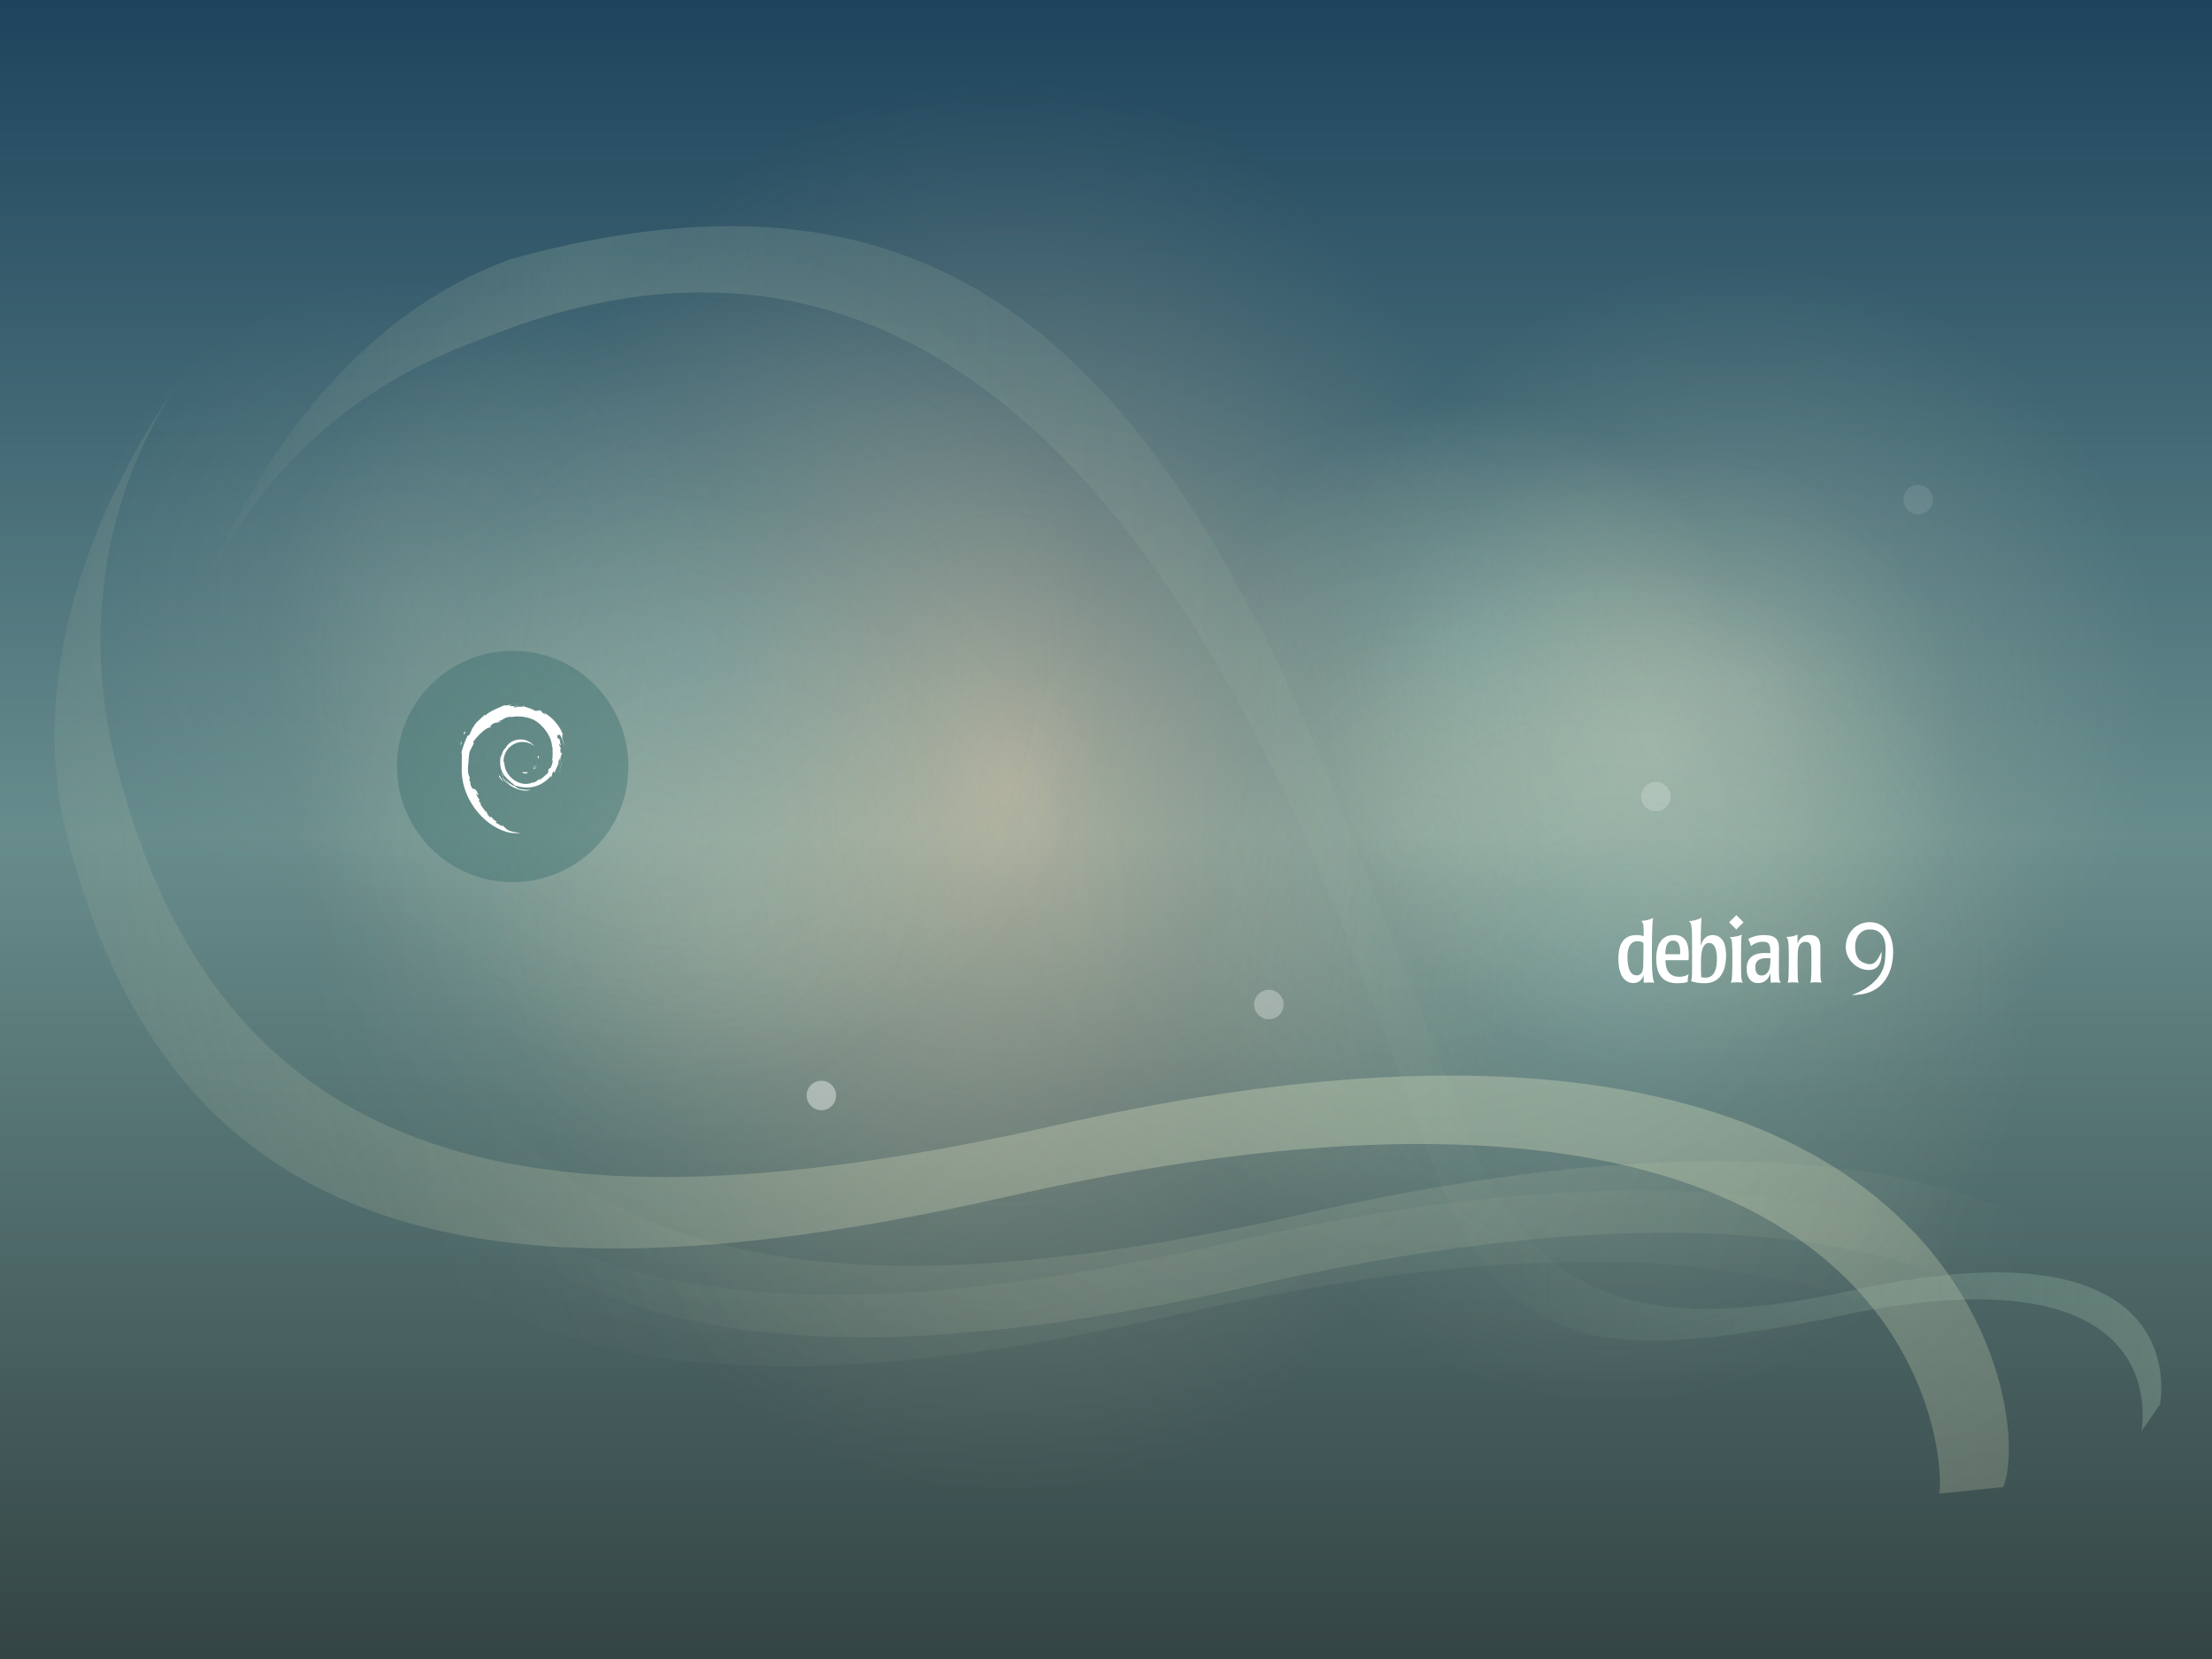
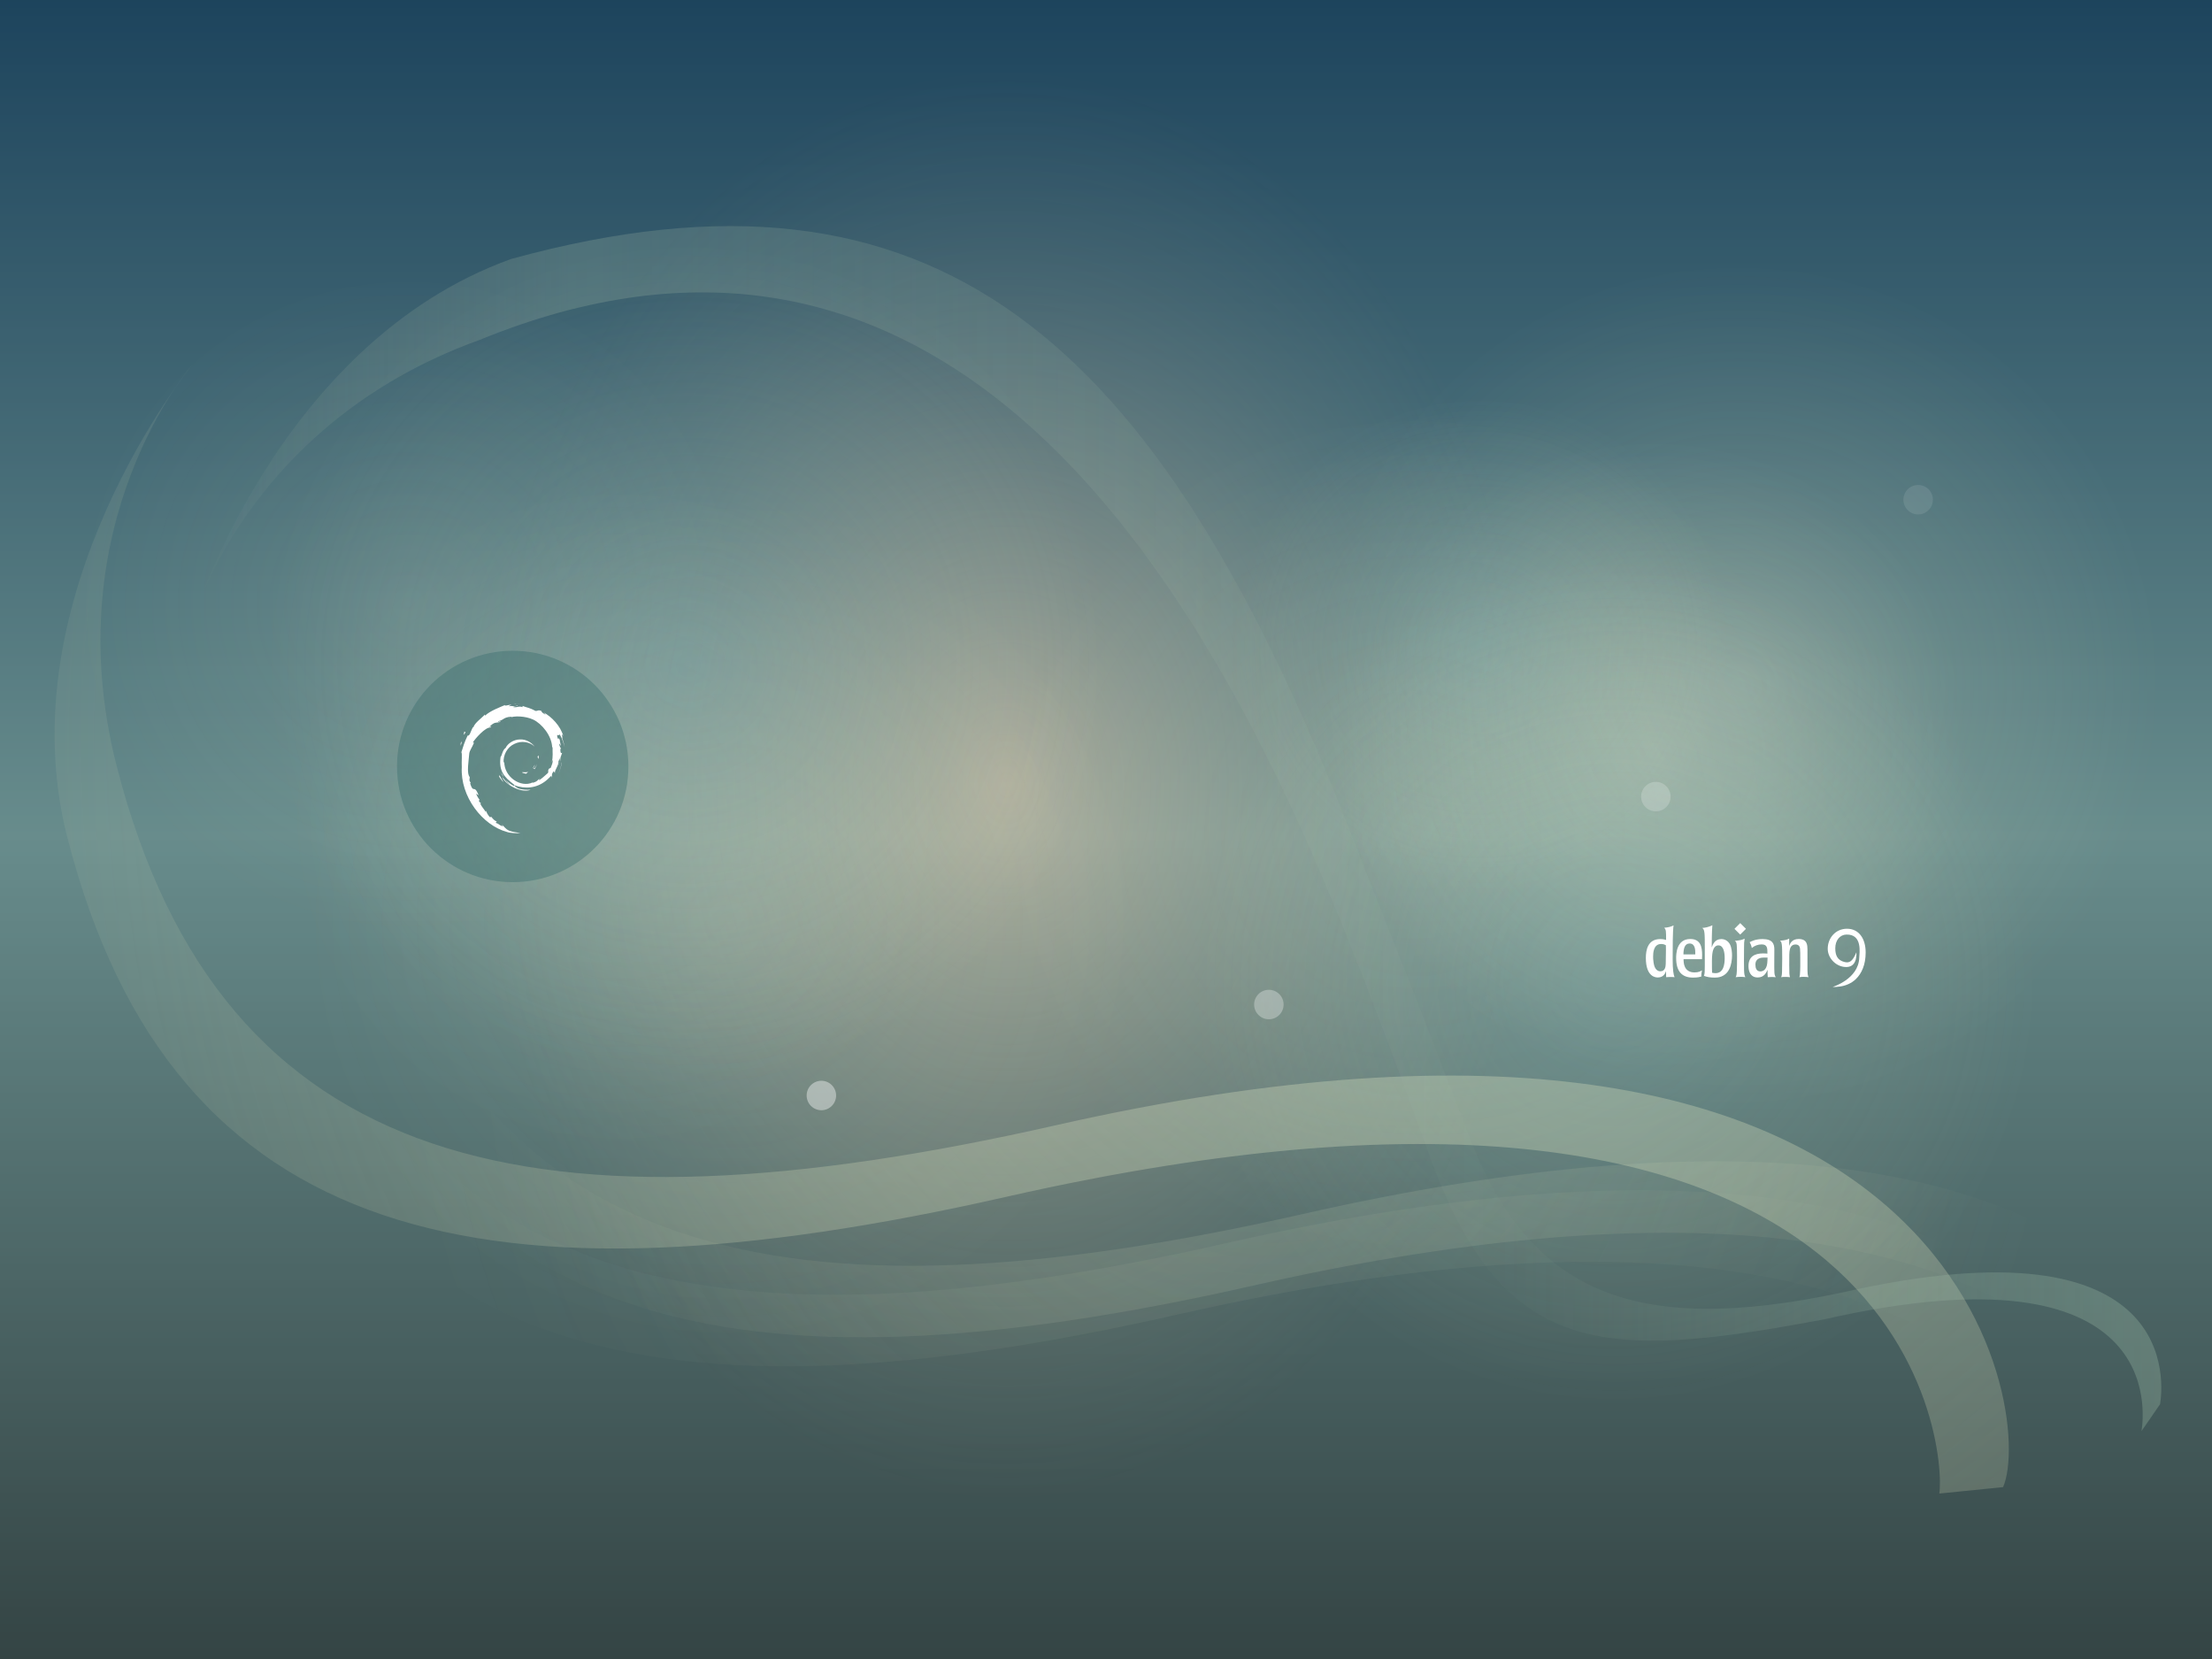
<svg xmlns="http://www.w3.org/2000/svg" version="1.1" id="root" x="0px" y="0px" width="1024px" height="768px" viewBox="0 0 1024 768" enable-background="new 0 0 1024 768" xml:space="preserve">
  <defs id="defs188" />
  <g id="background">
    <g id="background_1_">
      <linearGradient id="SVGID_1_" gradientUnits="userSpaceOnUse" x1="-1759.378" y1="4249.164" x2="-1759.379" y2="3474.712" gradientTransform="matrix(1 0 0 -1 2273.379 4247.078)">
        <stop offset="0" style="stop-color:#133356" id="stop6" />
        <stop offset="0.502" style="stop-color:#7C9999" id="stop8" />
        <stop offset="1" style="stop-color:#333333" id="stop10" />
      </linearGradient>
      <rect x="-1" y="-3.95" fill="url(#SVGID_1_)" width="1030.001" height="775.901" id="rect12" />
    </g>
    <g id="Layer_4">
      <radialGradient id="SVGID_2_" cx="-1848.697" cy="3394.279" r="504.368" gradientTransform="matrix(0.9962 0 0 -1.3407 2307.595 4914.205)" gradientUnits="userSpaceOnUse">
        <stop offset="0" style="stop-color:#E4C8A5;stop-opacity:0.5" id="stop16" />
        <stop offset="0.143" style="stop-color:#AEAB93;stop-opacity:0.437" id="stop18" />
        <stop offset="0.38" style="stop-color:#587E77;stop-opacity:0.333" id="stop20" />
        <stop offset="0.488" style="stop-color:#366C6C;stop-opacity:0.286" id="stop22" />
      </radialGradient>
      <rect x="-1" y="-3.466" fill="url(#SVGID_2_)" width="1030.001" height="775.174" id="rect24" />
    </g>
  </g>
  <g id="glows">
    <radialGradient id="SVGID_3_" cx="-1507.371" cy="3897.723" r="145.275" gradientTransform="matrix(1 0 0 -1 2273.379 4247.078)" gradientUnits="userSpaceOnUse">
      <stop offset="0" style="stop-color:#FFFCDD" id="stop28" />
      <stop offset="1" style="stop-color:#FEF9C8;stop-opacity:0" id="stop30" />
    </radialGradient>
    <path opacity="0.2" fill="url(#SVGID_3_)" enable-background="new    " d="M766.007,204.082   c80.234,0,145.277,65.042,145.277,145.275c0,80.229-65.043,145.272-145.277,145.272c-80.23,0-145.275-65.043-145.275-145.271   C620.729,269.124,685.774,204.082,766.007,204.082z" id="path32" />
    <radialGradient id="SVGID_4_" cx="-1588.051" cy="3947.717" r="114.988" gradientTransform="matrix(1 0 0 -1 2273.379 4247.078)" gradientUnits="userSpaceOnUse">
      <stop offset="0" style="stop-color:#99CCCC" id="stop35" />
      <stop offset="1" style="stop-color:#FEF9C8;stop-opacity:0" id="stop37" />
    </radialGradient>
    <path opacity="0.2" fill="url(#SVGID_4_)" enable-background="new    " d="M685.327,184.374c63.506,0,114.99,51.481,114.99,114.989   c0,63.507-51.484,114.985-114.99,114.985S570.339,362.87,570.339,299.363C570.339,235.855,621.821,184.374,685.327,184.374z" id="path39" />
    <radialGradient id="SVGID_5_" cx="-2084.39" cy="3967.489" r="152.451" gradientTransform="matrix(1 0 0 -1 2273.379 4247.078)" gradientUnits="userSpaceOnUse">
      <stop offset="0" style="stop-color:#FFFCDD" id="stop42" />
      <stop offset="1" style="stop-color:#FEF9C8;stop-opacity:0" id="stop44" />
    </radialGradient>
    <circle opacity="0.1" fill="url(#SVGID_5_)" enable-background="new    " cx="188.989" cy="279.589" r="152.451" id="circle46" />
    <radialGradient id="SVGID_6_" cx="-1986.572" cy="3869.126" r="152.451" gradientTransform="matrix(1 0 0 -1 2273.379 4247.078)" gradientUnits="userSpaceOnUse">
      <stop offset="0" style="stop-color:#FFFCDD" id="stop49" />
      <stop offset="1" style="stop-color:#FEF9C8;stop-opacity:0" id="stop51" />
    </radialGradient>
    <circle opacity="0.1" fill="url(#SVGID_6_)" enable-background="new    " cx="286.806" cy="377.952" r="152.451" id="circle53" />
    <radialGradient id="SVGID_7_" cx="-1936.446" cy="3820.824" r="195.03" gradientTransform="matrix(1 0 0 -1 2273.379 4247.078)" gradientUnits="userSpaceOnUse">
      <stop offset="0" style="stop-color:#FFFCDD" id="stop56" />
      <stop offset="1" style="stop-color:#FEF9C8;stop-opacity:0" id="stop58" />
    </radialGradient>
    <path opacity="0.1" fill="url(#SVGID_7_)" enable-background="new    " d="M336.93,231.226   c107.713,0,195.034,87.317,195.034,195.025c0,107.712-87.321,195.03-195.034,195.03c-107.711,0-195.029-87.318-195.029-195.03   C141.9,318.543,229.218,231.226,336.93,231.226z" id="path60" />
    <radialGradient id="SVGID_8_" cx="-1618.281" cy="3861.288" r="195.028" gradientTransform="matrix(1 0 0 -1 2273.379 4247.078)" gradientUnits="userSpaceOnUse">
      <stop offset="0" style="stop-color:#FFFCDD" id="stop63" />
      <stop offset="1" style="stop-color:#FEF9C8;stop-opacity:0" id="stop65" />
    </radialGradient>
    <path opacity="0.1" fill="url(#SVGID_8_)" enable-background="new    " d="M655.099,190.764   c107.713,0,195.029,87.315,195.029,195.025c0,107.715-87.316,195.027-195.029,195.027c-107.709,0-195.031-87.314-195.031-195.026   C460.067,278.08,547.39,190.764,655.099,190.764z" id="path67" />
    <radialGradient id="SVGID_9_" cx="-1954.735" cy="3939.332" r="195.028" gradientTransform="matrix(1 0 0 -1 2273.379 4247.078)" gradientUnits="userSpaceOnUse">
      <stop offset="0" style="stop-color:#99CCCC" id="stop70" />
      <stop offset="1" style="stop-color:#FEF9C8;stop-opacity:0" id="stop72" />
    </radialGradient>
    <circle opacity="0.2" fill="url(#SVGID_9_)" enable-background="new    " cx="318.643" cy="307.746" r="195.028" id="circle74" />
    <radialGradient id="SVGID_10_" cx="-1468.607" cy="3929.969" r="195.028" gradientTransform="matrix(1 0 0 -1 2273.379 4247.078)" gradientUnits="userSpaceOnUse">
      <stop offset="0" style="stop-color:#FFFCDD" id="stop77" />
      <stop offset="1" style="stop-color:#FEF9C8;stop-opacity:0" id="stop79" />
    </radialGradient>
    <circle opacity="0.2" fill="url(#SVGID_10_)" enable-background="new    " cx="804.771" cy="317.11" r="195.028" id="circle81" />
    <radialGradient id="SVGID_11_" cx="-1525.753" cy="3792.606" r="195.028" gradientTransform="matrix(1 0 0 -1 2273.379 4247.078)" gradientUnits="userSpaceOnUse">
      <stop offset="0" style="stop-color:#99CCCC" id="stop84" />
      <stop offset="1" style="stop-color:#FEF9C8;stop-opacity:0" id="stop86" />
    </radialGradient>
    <path opacity="0.2" fill="url(#SVGID_11_)" enable-background="new    " d="M747.624,259.444   c107.715,0,195.031,87.317,195.031,195.024c0,107.712-87.316,195.03-195.031,195.03c-107.709,0-195.027-87.318-195.027-195.03   C552.597,346.761,639.915,259.444,747.624,259.444z" id="path88" />
  </g>
  <g id="octopus_1_">
    <radialGradient id="SVGID_12_" cx="14671.389" cy="-3744.686" r="366.571" gradientTransform="matrix(-1 0 0 1 15223.664 4229.417)" gradientUnits="userSpaceOnUse">
      <stop offset="0" style="stop-color:#BCCCB3" id="stop92" />
      <stop offset="1" style="stop-color:#FEF9C8;stop-opacity:0" id="stop94" />
    </radialGradient>
    <path opacity="0.1" fill="url(#SVGID_12_)" enable-background="new    " d="M168.048,223.54c0,0-86.494,106.006-57.708,218.526   c48.662,190.206,195.996,220.612,434.657,166.5c420.549-95.355,435.082,117.585,431.961,137.355l22.83-33.101   c3.121-19.768-11.412-232.707-431.961-137.356c-238.663,54.112-385.997,23.71-434.656-166.498   C104.385,296.448,168.048,223.54,168.048,223.54" id="path96" />
    <radialGradient id="SVGID_13_" cx="14562.357" cy="-3883.877" r="734.648" gradientTransform="matrix(-1 0 0 1 15223.664 4229.417)" gradientUnits="userSpaceOnUse">
      <stop offset="0" style="stop-color:#BCCCB3" id="stop99" />
      <stop offset="1" style="stop-color:#FEF9C8;stop-opacity:0" id="stop101" />
    </radialGradient>
    <path opacity="0.5" fill="url(#SVGID_13_)" enable-background="new    " d="M88.851,169.021c0,0-86.494,106.01-57.71,218.529   c48.661,190.205,195.995,220.61,434.655,166.498c420.548-95.354,435.085,117.59,431.962,137.36l29.531-2.98   c14.652-33.445-18.115-262.833-438.666-167.479c-238.658,54.111-385.992,23.709-434.652-166.495   C25.188,241.93,88.851,169.021,88.851,169.021" id="path103" />
    <radialGradient id="SVGID_14_" cx="14636.27" cy="-3758.109" r="366.571" gradientTransform="matrix(-1 0 0 1 15223.664 4229.417)" gradientUnits="userSpaceOnUse">
      <stop offset="0" style="stop-color:#BCCCB3" id="stop106" />
      <stop offset="1" style="stop-color:#FEF9C8;stop-opacity:0" id="stop108" />
    </radialGradient>
    <path opacity="0.2" fill="url(#SVGID_14_)" enable-background="new    " d="M203.168,210.116c0,0-86.496,106.01-57.709,218.527   c48.66,190.208,195.994,220.61,434.655,166.499c420.549-95.354,435.084,117.583,431.963,137.356l22.83-33.092   c3.123-19.772-11.414-232.718-431.961-137.362c-238.662,54.112-385.996,23.707-434.656-166.498   C139.505,283.024,203.168,210.116,203.168,210.116" id="path110" />
    <linearGradient id="SVGID_15_" gradientUnits="userSpaceOnUse" x1="14223.135" y1="-3845.822" x2="15135.541" y2="-3845.822" gradientTransform="matrix(-1 0 0 1 15223.664 4229.417)">
      <stop offset="0" style="stop-color:#ABCCB3;stop-opacity:0.7" id="stop113" />
      <stop offset="0.33" style="stop-color:#B4CFB5;stop-opacity:0.05" id="stop115" />
      <stop offset="0.803" style="stop-color:#C1D4B7;stop-opacity:0.5" id="stop117" />
      <stop offset="1" style="stop-color:#FEF9C8;stop-opacity:0" id="stop119" />
    </linearGradient>
    <path opacity="0.4" fill="url(#SVGID_15_)" enable-background="new    " d="M88.124,290.207c0,0,24.657-93.599,133.962-132.87   c203.448-83.235,321.105,84.886,391.744,252.657c6.24,14.827,21.852,52.288,47.604,124.087   c34.018,94.833,80.385,95.987,183.184,76.647c158.574-35.955,147.92,44.341,146.736,51.796l8.607-12.479   c1.184-7.454,11.836-87.751-146.736-51.799c-98.08,20.979-145.795-0.637-173.309-72.757   c-27.516-72.114-29.211-74.817-55.164-141.252c-89.045-227.941-191.205-318.412-388.07-264.369   C127.381,159.143,88.124,290.207,88.124,290.207" id="path121" />
  </g>
  <g id="rounds">
    <path fill="none" stroke="#FFFFFF" stroke-width="2" stroke-miterlimit="10" d="M623.601,444.982" id="path124" />
    <circle opacity="0.3" fill="#FFFFFF" enable-background="new    " cx="587.396" cy="465.029" r="6.82" id="circle126" />
    <path opacity="0.2" fill="#FFFFFF" enable-background="new    " d="M766.542,361.95c3.77,0,6.82,3.054,6.82,6.819   c0,3.769-3.053,6.821-6.82,6.821c-3.766,0-6.818-3.053-6.818-6.821C759.724,365.004,762.776,361.95,766.542,361.95z" id="path128" />
    <circle opacity="0.1" fill="#FFFFFF" enable-background="new    " cx="887.966" cy="231.33" r="6.82" id="circle130" />
    <circle opacity="0.4" fill="#FFFFFF" enable-background="new    " cx="380.241" cy="507.141" r="6.82" id="circle132" />
  </g>
  <g id="logoGroup_1_" transform="matrix(0.7,0,0,0.7,71.2044,106.4454)">
    <path enable-background="new    " d="m 237.346,278.303 c 42.261,0 76.518,34.258 76.518,76.517 0,42.254 -34.257,76.513 -76.518,76.513 -42.256,0 -76.514,-34.259 -76.514,-76.513 0.001,-42.259 34.258,-76.517 76.514,-76.517 z" id="path135" style="opacity:0.4;fill:#366c6c" />
    <g id="logo_1_" enable-background="new    ">
      <path d="m 244.072,358.603 c -1.419,0.018 0.269,0.728 2.123,1.015 0.514,-0.401 0.977,-0.805 1.389,-1.198 -1.153,0.283 -2.328,0.291 -3.512,0.183" id="path138" style="fill:#ffffff" />
      <path d="m 251.694,356.703 c 0.852,-1.17 1.464,-2.447 1.681,-3.768 -0.191,0.943 -0.7,1.752 -1.181,2.612 -2.656,1.676 -0.25,-0.989 -0.006,-2.006 -2.85,3.596 -0.392,2.157 -0.494,3.162" id="path140" style="fill:#ffffff" />
      <path d="m 254.509,349.378 c 0.173,-2.557 -0.502,-1.746 -0.728,-0.773 0.263,0.14 0.473,1.804 0.728,0.773" id="path142" style="fill:#ffffff" />
      <path d="m 238.684,314.417 c 0.76,0.139 1.639,0.24 1.513,0.422 0.83,-0.186 1.019,-0.349 -1.513,-0.422" id="path144" style="fill:#ffffff" />
      <path d="m 240.198,314.838 -0.531,0.115 0.497,-0.05 0.034,-0.065" id="path146" style="fill:#ffffff" />
      <path d="m 263.837,350.349 c 0.08,2.295 -0.672,3.413 -1.354,5.387 l -1.226,0.613 c -1.009,1.953 0.097,1.245 -0.619,2.79 -1.573,1.397 -4.759,4.365 -5.776,4.633 -0.749,-0.017 0.506,-0.88 0.666,-1.218 -2.099,1.442 -1.682,2.161 -4.897,3.042 l -0.095,-0.21 c -7.918,3.727 -18.915,-3.653 -18.774,-13.729 -0.083,0.64 -0.239,0.479 -0.415,0.736 -0.407,-5.183 2.396,-10.386 7.122,-12.515 4.627,-2.288 10.048,-1.355 13.35,1.74 -1.816,-2.383 -5.438,-4.912 -9.723,-4.674 -4.2,0.074 -8.139,2.742 -9.444,5.641 -2.157,1.354 -2.403,5.224 -3.341,5.931 -1.268,9.277 2.375,13.283 8.527,18.001 0.964,0.657 0.271,0.75 0.401,1.247 -2.05,-0.956 -3.913,-2.4 -5.453,-4.17 0.816,1.193 1.703,2.354 2.838,3.263 -1.929,-0.649 -4.503,-4.671 -5.255,-4.833 3.323,5.953 13.475,10.438 18.799,8.206 -2.463,0.094 -5.588,0.053 -8.357,-0.972 -1.159,-0.596 -2.742,-1.832 -2.46,-2.064 7.258,2.711 14.752,2.05 21.035,-2.982 1.6,-1.244 3.345,-3.36 3.85,-3.391 -0.759,1.141 0.13,0.55 -0.453,1.556 1.59,-2.569 -0.692,-1.046 1.642,-4.435 l 0.86,1.189 c -0.324,-2.136 2.65,-4.72 2.348,-8.092 0.684,-1.03 0.76,1.11 0.032,3.479 1.004,-2.63 0.27,-3.046 0.524,-5.224 0.273,0.729 0.642,1.506 0.833,2.276 -0.654,-2.545 0.667,-4.282 0.997,-5.757 -0.325,-0.144 -1.008,1.12 -1.166,-1.878 0.022,-1.305 0.364,-0.683 0.494,-1.006 -0.254,-0.146 -0.926,-1.147 -1.334,-3.066 0.295,-0.448 0.793,1.167 1.192,1.232 -0.256,-1.523 -0.704,-2.686 -0.724,-3.855 -1.181,-2.461 -0.419,0.332 -1.373,-1.054 -1.255,-3.913 1.038,-0.905 1.198,-2.682 1.895,2.753 2.98,7.017 3.478,8.788 -0.378,-2.155 -0.986,-4.238 -1.742,-6.263 0.574,0.249 -0.934,-4.435 0.747,-1.334 -1.788,-6.604 -7.68,-12.773 -13.092,-15.665 0.662,0.604 1.5,1.364 1.204,1.484 -2.699,-1.6 -2.223,-1.729 -2.61,-2.404 -2.195,-0.896 -2.335,0.073 -3.784,0.004 -4.134,-2.195 -4.933,-1.962 -8.735,-3.334 l 0.171,0.813 c -2.74,-0.916 -3.191,0.341 -6.15,0.002 -0.18,-0.141 0.95,-0.51 1.877,-0.645 -2.648,0.351 -2.524,-0.521 -5.113,0.099 0.638,-0.445 1.312,-0.748 1.996,-1.125 -2.158,0.134 -5.156,1.255 -4.232,0.229 -3.524,1.572 -9.777,3.781 -13.288,7.072 l -0.11,-0.735 c -1.612,1.932 -7.014,5.764 -7.446,8.271 l -0.427,0.097 c -0.836,1.42 -1.377,3.025 -2.044,4.479 -1.097,1.865 -1.604,0.717 -1.447,1.007 -2.155,4.369 -3.224,8.033 -4.149,11.046 0.661,0.985 0.016,5.923 0.265,9.875 -1.079,19.522 13.705,38.488 29.867,42.862 2.368,0.852 5.886,0.816 8.888,0.898 -3.537,-1.01 -3.994,-0.53 -7.438,-1.739 -2.483,-1.169 -3.027,-2.503 -4.788,-4.03 l 0.695,1.229 c -3.447,-1.224 -2.003,-1.512 -4.813,-2.398 l 0.747,-0.966 c -1.116,-0.085 -2.959,-1.884 -3.465,-2.884 l -1.226,0.051 c -1.468,-1.812 -2.254,-3.12 -2.194,-4.131 l -0.401,0.702 c -0.443,-0.77 -5.408,-6.799 -2.831,-5.396 -0.48,-0.438 -1.117,-0.707 -1.809,-1.962 l 0.529,-0.594 c -1.242,-1.595 -2.287,-3.637 -2.201,-4.323 0.662,0.895 1.118,1.058 1.574,1.212 -3.137,-7.76 -3.31,-0.423 -5.673,-7.899 l 0.502,-0.039 c -0.38,-0.581 -0.617,-1.205 -0.925,-1.825 l 0.221,-2.175 c -2.249,-2.602 -0.631,-11.067 -0.306,-15.71 0.228,-1.89 1.875,-3.897 3.134,-7.056 l -0.768,-0.134 c 1.463,-2.551 8.367,-10.265 11.565,-9.872 1.551,-1.94 -0.309,-0.01 -0.613,-0.495 3.403,-3.522 4.475,-2.481 6.769,-3.12 2.479,-1.465 -2.123,0.574 -0.948,-0.556 4.281,-1.095 3.03,-2.483 8.616,-3.042 0.591,0.335 -1.365,0.514 -1.852,0.948 3.565,-1.745 11.284,-1.351 16.294,0.965 5.818,2.722 12.35,10.755 12.61,18.315 l 0.291,0.077 c -0.146,3.003 0.465,6.481 -0.596,9.676 l 0.707,-1.505" id="path148" style="fill:#ffffff" />
      <path d="m 228.569,360.551 -0.2,0.994 c 0.933,1.268 1.674,2.643 2.865,3.631 -0.859,-1.669 -1.493,-2.361 -2.665,-4.625" id="path150" style="fill:#ffffff" />
      <path d="m 230.772,360.466 c -0.491,-0.549 -0.789,-1.202 -1.116,-1.855 0.314,1.154 0.957,2.138 1.552,3.152 l -0.436,-1.297" id="path152" style="fill:#ffffff" />
      <path d="m 269.828,351.977 -0.209,0.525 c -0.377,2.717 -1.207,5.407 -2.477,7.897 1.4,-2.629 2.302,-5.505 2.686,-8.422" id="path154" style="fill:#ffffff" />
      <path d="m 238.965,313.733 c 0.964,-0.353 2.36,-0.191 3.381,-0.423 -1.33,0.115 -2.651,0.182 -3.955,0.343 l 0.574,0.08" id="path156" style="fill:#ffffff" />
      <path d="m 205.249,331.665 c 0.221,2.048 -1.542,2.842 0.389,1.488 1.036,-2.33 -0.402,-0.641 -0.389,-1.488" id="path158" style="fill:#ffffff" />
      <path d="m 202.979,341.146 c 0.444,-1.365 0.53,-2.184 0.699,-2.976 -1.233,1.572 -0.57,1.907 -0.699,2.976" id="path160" style="fill:#ffffff" />
    </g>
  </g>
-   <g id="debian_1_" transform="matrix(0.7,0,0,0.7,243.8368,132.6381)">
+   <g id="debian_1_" transform="matrix(0.56,0,0,0.56,357.6274,194.5358)">
    <g id="g163">
      <path d="m 738.546,437.724 c -0.053,0.058 -0.053,9.28 -0.17,11.688 -0.111,1.946 -0.287,6.128 -4.41,6.128 -4.24,0 -5.273,-4.871 -5.615,-6.989 -0.398,-2.348 -0.398,-4.298 -0.398,-5.153 0,-2.751 0.17,-10.43 6.645,-10.43 1.949,0 3.037,0.575 3.896,1.03 l 0.052,3.726 z m -16.611,6.761 c 0,16.155 8.594,16.155 9.854,16.155 3.553,0 5.846,-1.948 6.818,-5.327 l 0.113,5.098 c 1.09,-0.058 2.182,-0.171 3.953,-0.171 0.633,0 1.146,0 1.607,0.056 0.457,0 0.916,0.057 1.434,0.115 -0.918,-1.832 -1.607,-5.955 -1.607,-14.896 0,-8.707 0,-23.43 0.748,-27.898 -2.063,0.976 -3.842,1.604 -7.736,1.947 1.549,1.662 1.549,2.522 1.549,10.079 -1.088,-0.341 -2.465,-0.742 -4.813,-0.742 -10.26,0 -11.92,8.936 -11.92,15.584" id="path165" style="fill:#ffffff" />
      <path d="m 753.005,441.561 c 0.055,-4.756 1.031,-8.993 5.098,-8.993 4.473,0 4.811,4.924 4.697,8.993 l -9.795,0 z m 15.467,0.575 c 0,-6.703 -1.316,-13.291 -9.793,-13.291 -11.688,0 -11.688,12.948 -11.688,15.696 0,11.632 5.215,16.213 13.975,16.213 3.896,0 5.789,-0.569 6.82,-0.859 -0.055,-2.063 0.23,-3.379 0.572,-5.153 -1.203,0.745 -2.75,1.72 -6.188,1.72 -8.939,0 -9.053,-8.138 -9.053,-10.944 l 15.24,0 0.115,-3.382" id="path167" style="fill:#ffffff" />
      <path d="m 787.11,444.599 c 0,5.327 -0.975,12.489 -7.619,12.489 -0.918,0 -2.063,-0.173 -2.807,-0.345 -0.119,-2.063 -0.119,-5.614 -0.119,-9.739 0,-4.927 0.518,-7.502 0.92,-8.765 1.203,-4.066 3.895,-4.123 4.412,-4.123 4.352,0 5.213,6.014 5.213,10.483 z m -16.443,6.245 c 0,4.238 0,6.646 -0.688,8.479 2.352,0.916 5.271,1.431 8.768,1.431 2.232,0 8.707,0 12.203,-7.16 1.662,-3.322 2.234,-7.792 2.234,-11.173 0,-2.064 -0.23,-6.588 -1.891,-9.454 -1.604,-2.689 -4.184,-4.064 -6.932,-4.064 -5.498,0 -7.104,4.583 -7.963,6.932 0,-2.92 0.059,-13.118 0.514,-18.333 -3.725,1.72 -6.018,2.003 -8.48,2.232 2.238,0.918 2.238,4.7 2.238,17.018 l 0,14.094" id="path169" style="fill:#ffffff" />
      <path d="m 804.196,460.41 c -1.146,-0.171 -1.951,-0.287 -3.611,-0.287 -1.83,0 -3.092,0.116 -4.41,0.287 0.574,-1.087 0.803,-1.604 0.975,-5.326 0.229,-5.099 0.287,-18.737 -0.113,-21.602 -0.289,-2.179 -0.801,-2.521 -1.604,-3.093 4.695,-0.46 6.012,-0.803 8.191,-1.833 -0.457,2.521 -0.518,3.784 -0.518,7.621 -0.115,19.767 -0.171,21.885 1.09,24.233" id="path171" style="fill:#ffffff" />
      <path d="m 822.544,444.194 c -0.117,3.611 -0.172,6.134 -1.148,8.14 -1.203,2.578 -3.209,3.322 -4.695,3.322 -3.441,0 -4.184,-2.861 -4.184,-5.669 0,-5.387 4.814,-5.789 6.988,-5.789 l 3.041,0 -0.002,-0.004 0,0 z m -15.758,7.051 c 0,3.607 1.088,7.215 4.299,8.766 1.434,0.63 2.863,0.63 3.322,0.63 5.271,0 7.045,-3.896 8.137,-6.303 -0.057,2.521 0,4.065 0.17,6.072 1.031,-0.057 2.064,-0.171 3.783,-0.171 0.973,0 1.887,0.114 2.863,0.171 -0.633,-0.973 -0.975,-1.548 -1.146,-3.781 -0.115,-2.175 -0.115,-4.354 -0.115,-7.391 l 0.057,-11.688 c 0,-4.356 -1.146,-8.652 -9.74,-8.652 -5.67,0 -8.994,1.72 -10.656,2.578 0.689,1.261 1.266,2.349 1.777,4.813 2.24,-1.95 5.16,-2.981 8.135,-2.981 4.758,0 4.758,3.155 4.758,7.621 -1.088,-0.055 -2.004,-0.17 -3.553,-0.17 -7.28,0.002 -12.091,2.804 -12.091,10.486" id="path173" style="fill:#ffffff" />
      <path d="m 855.542,454.738 c 0.059,1.947 0.059,4.01 0.857,5.673 -1.262,-0.117 -2.006,-0.287 -4.355,-0.287 -1.375,0 -2.115,0.119 -3.209,0.287 0.23,-0.745 0.348,-1.029 0.461,-2.004 0.17,-1.315 0.289,-5.73 0.289,-7.277 l 0,-6.188 c 0,-2.69 0,-6.59 -0.178,-7.962 -0.113,-0.973 -0.396,-3.61 -3.725,-3.61 -3.266,0 -4.352,2.404 -4.754,4.354 -0.459,2.005 -0.459,4.184 -0.459,12.66 0.057,7.334 0.057,8.021 0.629,10.027 -0.971,-0.115 -2.174,-0.228 -3.891,-0.228 -1.377,0 -2.295,0.055 -3.436,0.228 0.4,-0.918 0.629,-1.375 0.742,-4.582 0.117,-3.154 0.346,-18.622 -0.172,-22.286 -0.285,-2.237 -0.859,-2.752 -1.486,-3.327 4.641,-0.229 6.127,-0.972 7.561,-1.717 l 0,6.069 c 0.688,-1.774 2.119,-5.729 7.85,-5.729 7.162,0 7.219,5.214 7.275,8.651 l 0,17.248" id="path175" style="fill:#ffffff" />
      <path d="m 804.681,420.449 -4.746,4.743 -4.742,-4.743 4.742,-4.741 4.746,4.741" id="path177" style="fill:#ffffff" />
    </g>
    <g id="_x39_">
      <g id="g180">
        <g id="g182">
          <path d="m 887.964,452.013 c -8.387,0.247 -15.672,-7.104 -15.672,-15.072 0,-8.824 6.385,-16.575 15.928,-16.575 9.539,0 15.424,7.751 15.424,19.66 0,10.267 -3.438,17.441 -8.035,21.894 -3.584,3.516 -8.539,5.667 -13.561,6.243 -2.295,0.356 -4.303,0.432 -5.811,0.356 0,0 21.428,-6.439 22.102,-24.065 0.148,-3.942 2.871,-19.64 -10.619,-19.279 -5.379,0.14 -9.188,4.734 -9.188,11.336 0,5.812 1.785,9.928 7.676,11.37 4.113,1.009 6.695,-0.587 9.746,-8.037 -0.002,-10e-4 1.346,11.895 -7.99,12.169 z" id="path184" style="fill:#ffffff" />
        </g>
      </g>
    </g>
  </g>
</svg>
